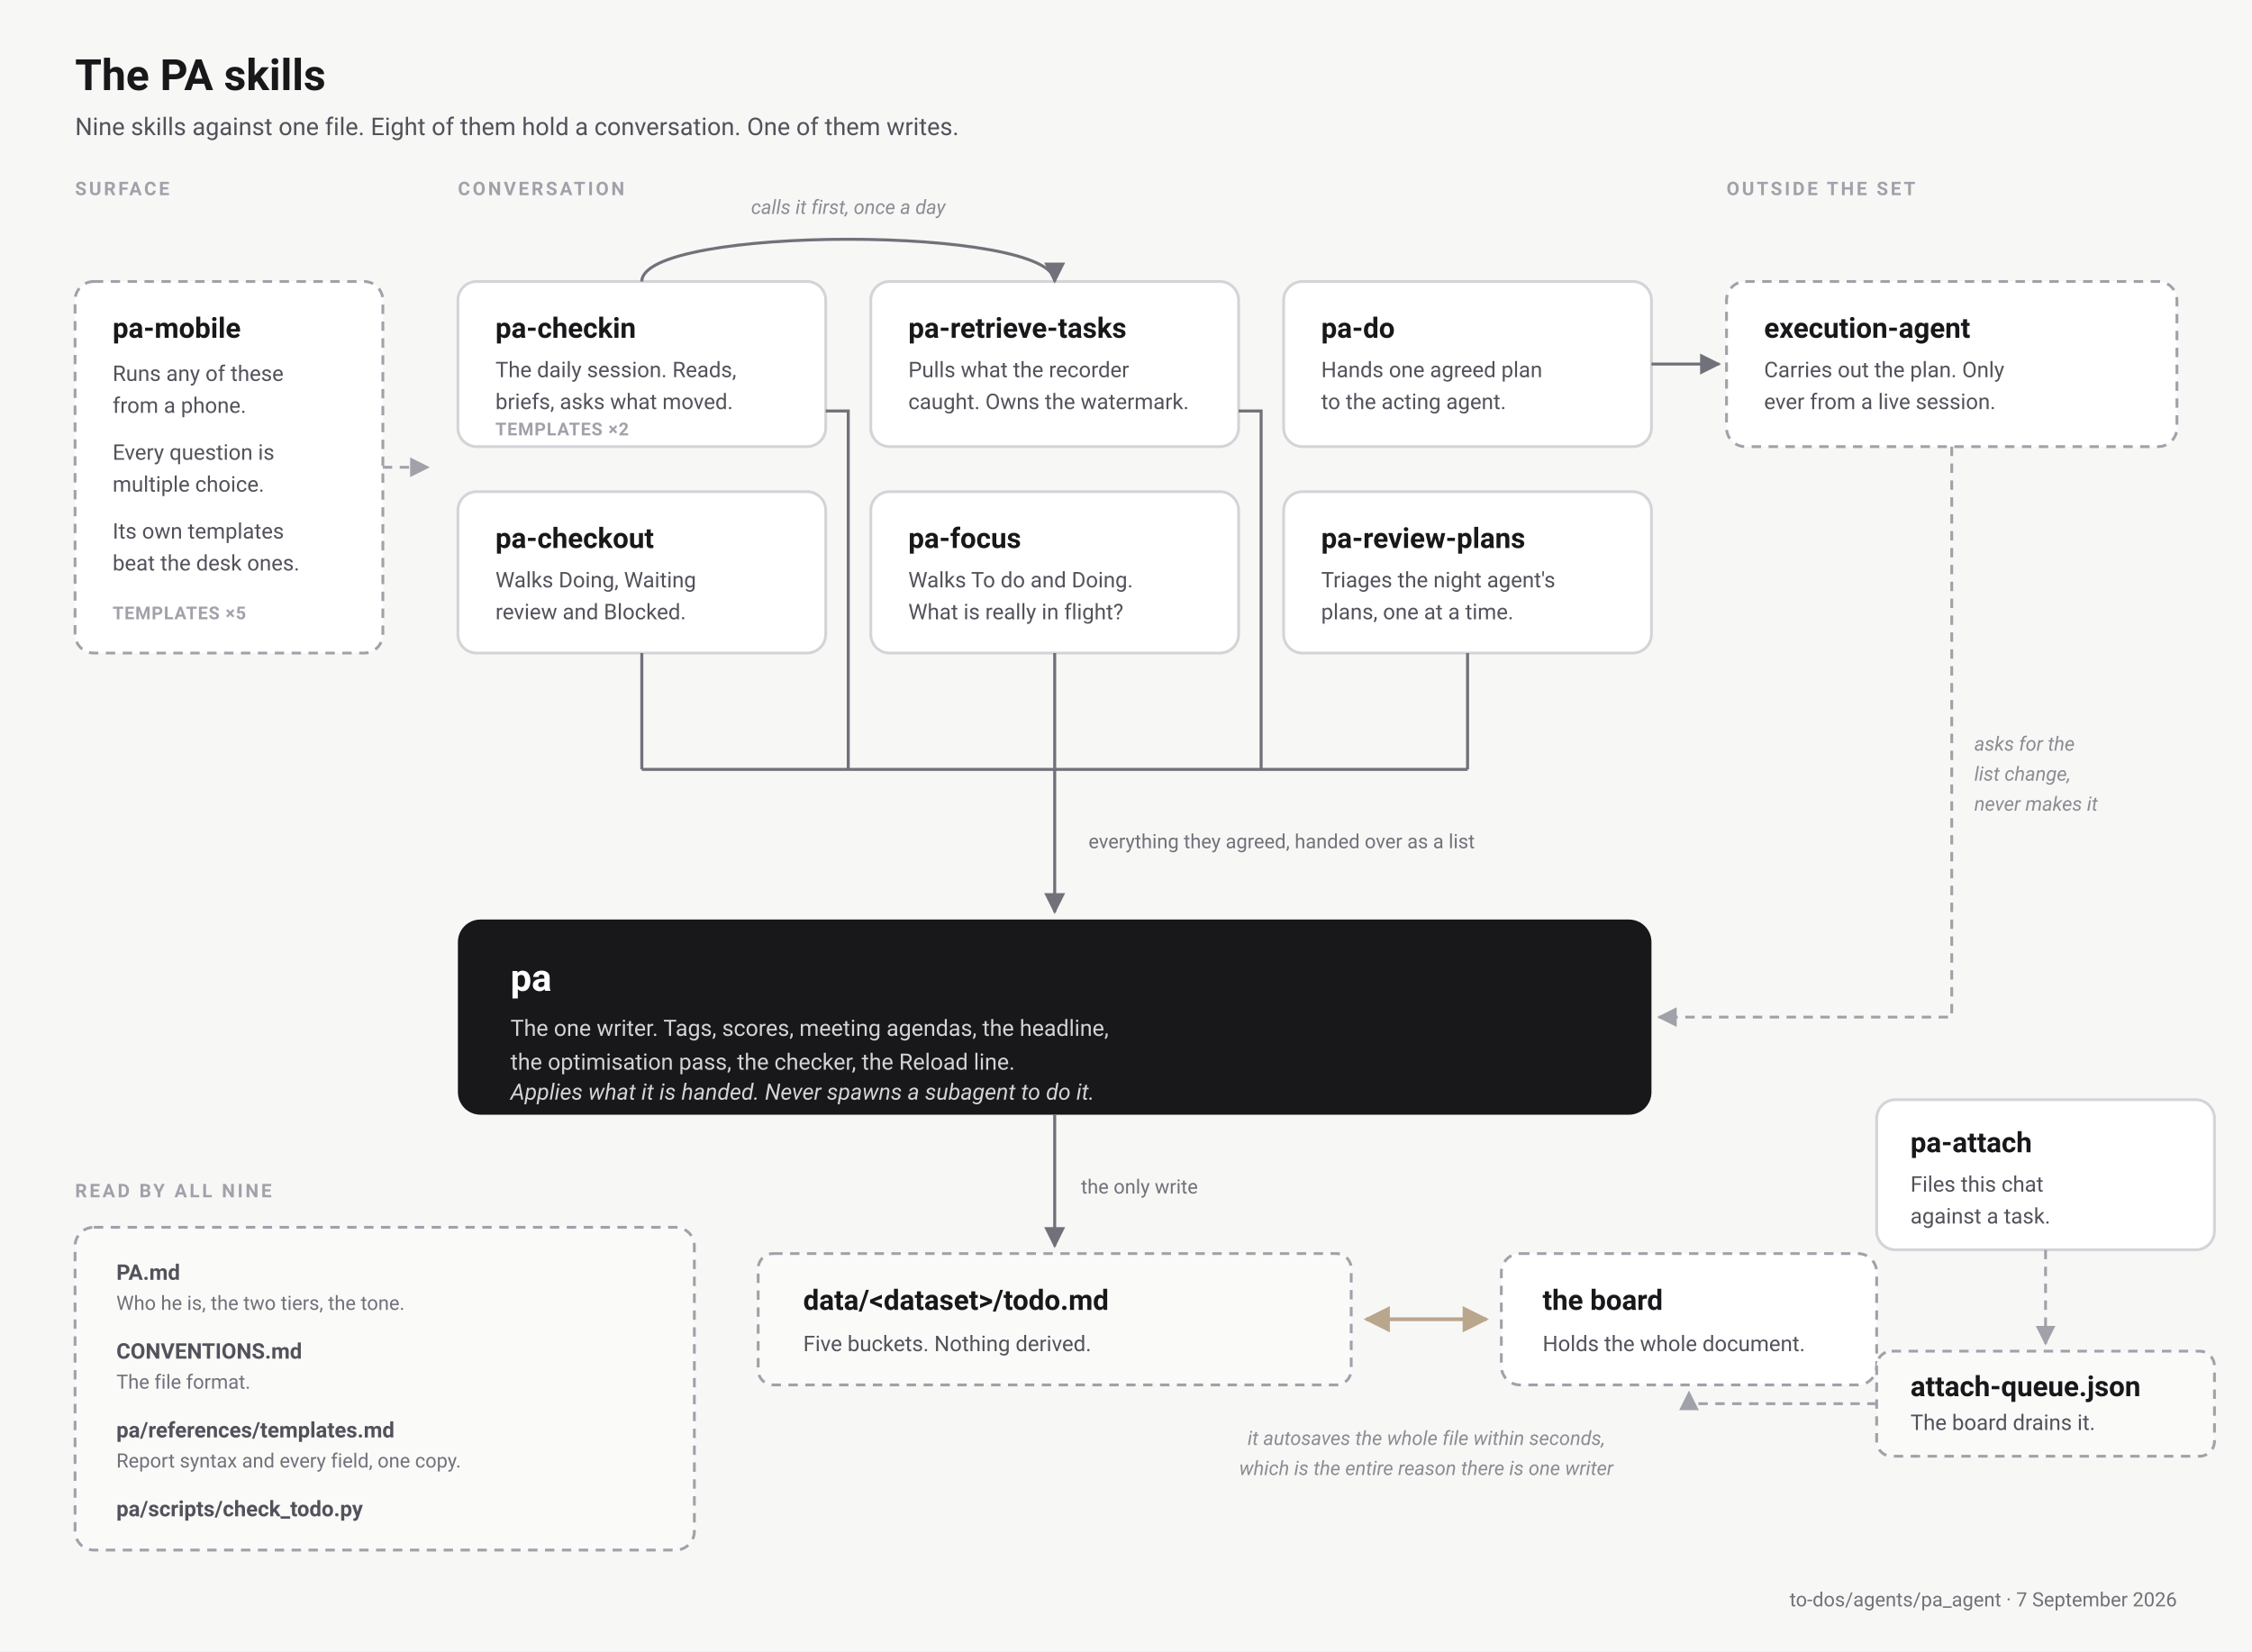
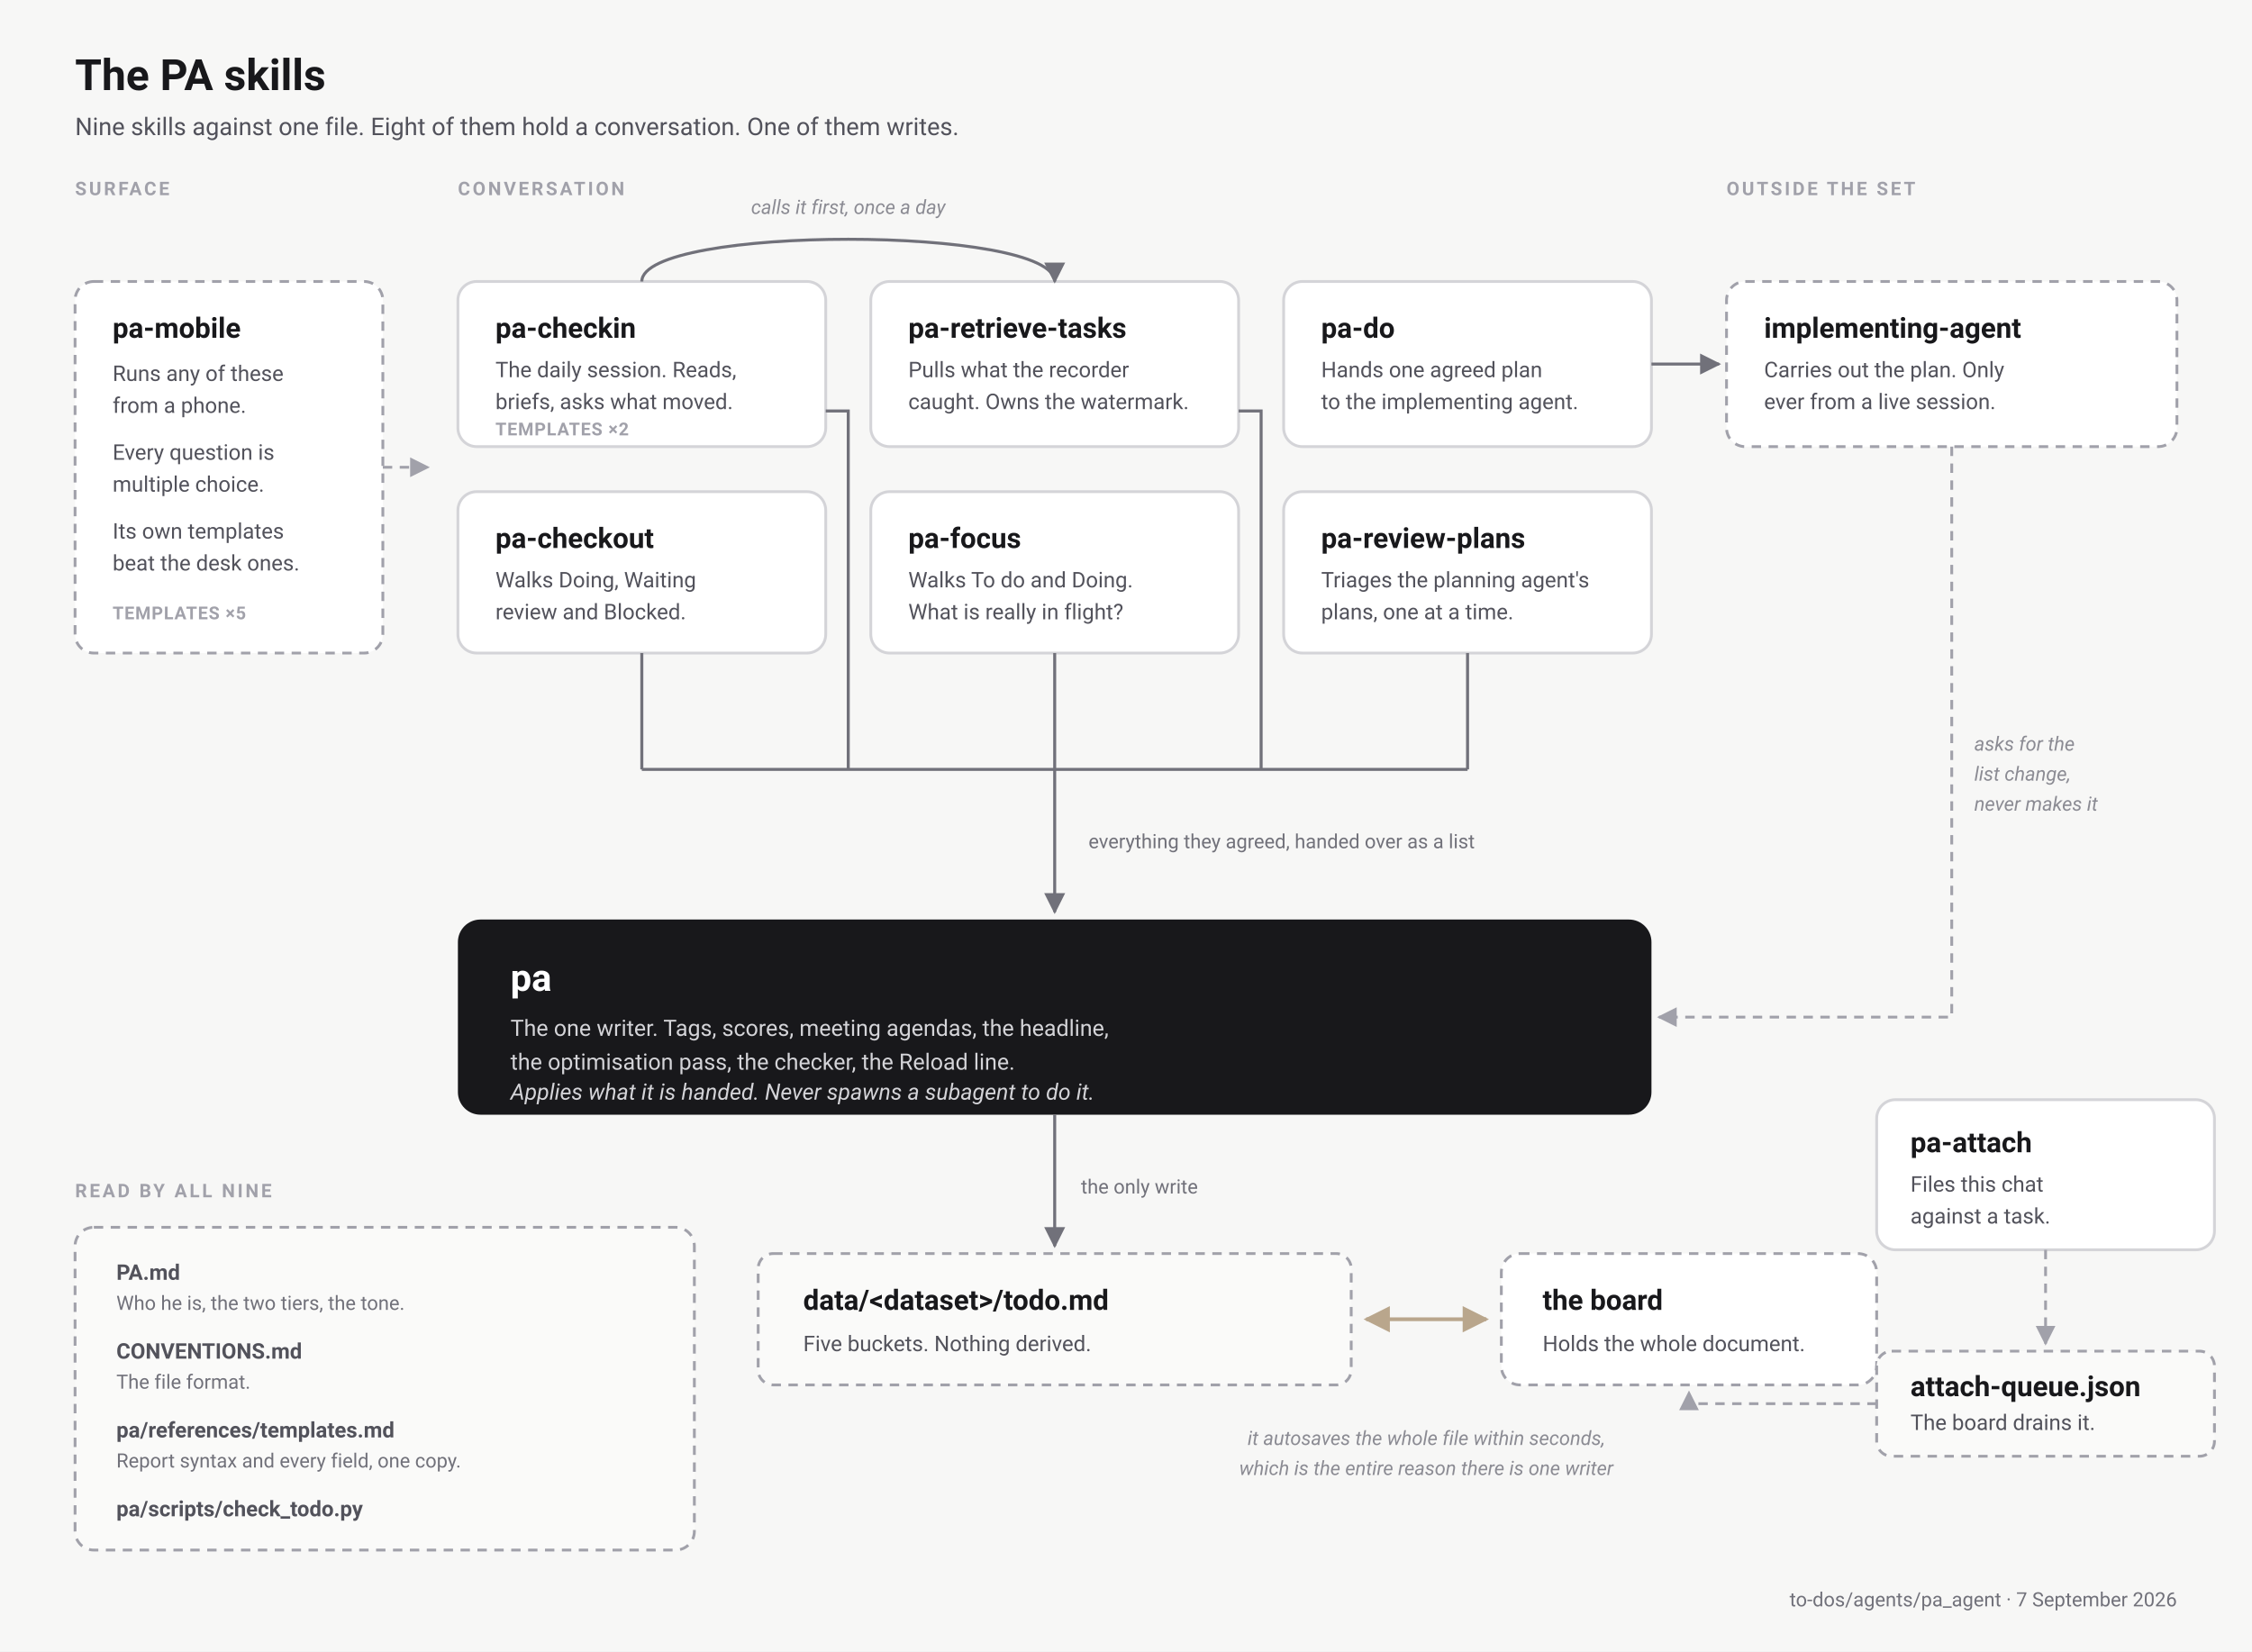
<svg xmlns="http://www.w3.org/2000/svg" viewBox="0 0 1200 880" width="1200" height="880" font-family="ui-sans-serif, -apple-system, 'Segoe UI', Roboto, Helvetica, Arial, sans-serif">
  <defs>
    <marker id="a" viewBox="0 0 10 10" refX="9" refY="5" markerWidth="7" markerHeight="7" orient="auto-start-reverse">
      <path d="M0,0 L10,5 L0,10 z" fill="#71717a" />
    </marker>
    <marker id="aw" viewBox="0 0 10 10" refX="9" refY="5" markerWidth="7" markerHeight="7" orient="auto-start-reverse">
      <path d="M0,0 L10,5 L0,10 z" fill="#b9a68c" />
    </marker>
    <marker id="ad" viewBox="0 0 10 10" refX="9" refY="5" markerWidth="7" markerHeight="7" orient="auto-start-reverse">
      <path d="M0,0 L10,5 L0,10 z" fill="#a1a1aa" />
    </marker>
    <style>
      .card  { fill:#ffffff; stroke:#d4d4d8; stroke-width:1.5; }
      .file  { fill:#fafaf9; stroke:#a1a1aa; stroke-width:1.5; stroke-dasharray:5 4; }
      .ghost { fill:#ffffff; stroke:#a1a1aa; stroke-width:1.5; stroke-dasharray:5 4; }
      .hub   { fill:#18181b; }
      .name  { font-size:15px; font-weight:650; fill:#18181b; }
      .namew { font-size:20px; font-weight:650; fill:#ffffff; }
      .sub   { font-size:11.5px; fill:#52525b; }
      .subw  { font-size:12px; fill:#d4d4d8; }
      .lbl   { font-size:10.5px; fill:#71717a; }
      .lbli  { font-size:10.5px; fill:#8b8b93; font-style:italic; }
      .ttl   { font-size:23px; font-weight:680; fill:#18181b; }
      .dek   { font-size:13px; fill:#52525b; }
      .kick  { font-size:10px; font-weight:700; fill:#a1a1aa; letter-spacing:1.3px; }
      .flow  { stroke:#71717a; stroke-width:1.6; fill:none; }
      .flowd { stroke:#a1a1aa; stroke-width:1.5; fill:none; stroke-dasharray:5 4; }
      .tag   { font-size:9.5px; font-weight:650; fill:#a1a1aa; letter-spacing:.4px; }
    </style>
  </defs>
  <rect width="1200" height="880" fill="#f7f7f6" />
  <text class="ttl" x="40" y="48">The PA skills</text>
  <text class="dek" x="40" y="72">Nine skills against one file. Eight of them hold a conversation. One of them writes.</text>
  <text class="kick" x="40" y="104">SURFACE</text>
  <text class="kick" x="244" y="104">CONVERSATION</text>
  <text class="kick" x="920" y="104">OUTSIDE THE SET</text>
  <rect class="ghost" x="40" y="150" width="164" height="198" rx="10" />
  <text class="name" x="60" y="180">pa-mobile</text>
  <text class="sub" x="60" y="203">Runs any of these</text>
  <text class="sub" x="60" y="220">from a phone.</text>
  <text class="sub" x="60" y="245">Every question is</text>
  <text class="sub" x="60" y="262">multiple choice.</text>
  <text class="sub" x="60" y="287">Its own templates</text>
  <text class="sub" x="60" y="304">beat the desk ones.</text>
  <text class="tag" x="60" y="330">TEMPLATES ×5</text>
  <path class="flowd" d="M204 249 H228" marker-end="url(#ad)" />
  <rect class="card" x="244" y="150" width="196" height="88" rx="10" />
  <text class="name" x="264" y="180">pa-checkin</text>
  <text class="sub" x="264" y="201">The daily session. Reads,</text>
  <text class="sub" x="264" y="218">briefs, asks what moved.</text>
  <text class="tag" x="264" y="232">TEMPLATES ×2</text>
  <rect class="card" x="464" y="150" width="196" height="88" rx="10" />
  <text class="name" x="484" y="180">pa-retrieve-tasks</text>
  <text class="sub" x="484" y="201">Pulls what the recorder</text>
  <text class="sub" x="484" y="218">caught. Owns the watermark.</text>
  <rect class="card" x="684" y="150" width="196" height="88" rx="10" />
  <text class="name" x="704" y="180">pa-do</text>
  <text class="sub" x="704" y="201">Hands one agreed plan</text>
-   <text class="sub" x="704" y="218">to the acting agent.</text>
+   <text class="sub" x="704" y="218">to the implementing agent.</text>
  <path class="flow" d="M342 150 C342 120, 562 120, 562 150" marker-end="url(#a)" />
  <text class="lbli" x="452" y="114" text-anchor="middle">calls it first, once a day</text>
  <rect class="card" x="244" y="262" width="196" height="86" rx="10" />
  <text class="name" x="264" y="292">pa-checkout</text>
  <text class="sub" x="264" y="313">Walks Doing, Waiting</text>
  <text class="sub" x="264" y="330">review and Blocked.</text>
  <rect class="card" x="464" y="262" width="196" height="86" rx="10" />
  <text class="name" x="484" y="292">pa-focus</text>
  <text class="sub" x="484" y="313">Walks To do and Doing.</text>
  <text class="sub" x="484" y="330">What is really in flight?</text>
  <rect class="card" x="684" y="262" width="196" height="86" rx="10" />
  <text class="name" x="704" y="292">pa-review-plans</text>
-   <text class="sub" x="704" y="313">Triages the night agent's</text>
+   <text class="sub" x="704" y="313">Triages the planning agent's</text>
  <text class="sub" x="704" y="330">plans, one at a time.</text>
  <rect class="ghost" x="920" y="150" width="240" height="88" rx="10" />
-   <text class="name" x="940" y="180">execution-agent</text>
+   <text class="name" x="940" y="180">implementing-agent</text>
  <text class="sub" x="940" y="201">Carries out the plan. Only</text>
  <text class="sub" x="940" y="218">ever from a live session.</text>
  <path class="flow" d="M880 194 H916" marker-end="url(#a)" />
  <path class="flowd" d="M1040 238 V542 H884" marker-end="url(#ad)" />
  <text class="lbli" x="1052" y="400">asks for the</text>
  <text class="lbli" x="1052" y="416">list change,</text>
  <text class="lbli" x="1052" y="432">never makes it</text>
  <path class="flow" d="M440 219 H452 V410" />
  <path class="flow" d="M660 219 H672 V410" />
  <path class="flow" d="M342 348 V410" />
  <path class="flow" d="M562 348 V410" />
  <path class="flow" d="M782 348 V410" />
  <path class="flow" d="M342 410 H782" />
  <path class="flow" d="M562 410 V486" marker-end="url(#a)" />
  <text class="lbl" x="580" y="452">everything they agreed, handed over as a list</text>
  <rect class="hub" x="244" y="490" width="636" height="104" rx="12" />
  <text class="namew" x="272" y="528">pa</text>
  <text class="subw" x="272" y="552">The one writer. Tags, scores, meeting agendas, the headline,</text>
  <text class="subw" x="272" y="570">the optimisation pass, the checker, the Reload line.</text>
  <text class="subw" x="272" y="586" font-style="italic" fill="#9a9aa2">Applies what it is handed. Never spawns a subagent to do it.</text>
  <path class="flow" d="M562 594 V664" marker-end="url(#a)" />
  <text class="lbl" x="576" y="636">the only write</text>
  <rect class="file" x="404" y="668" width="316" height="70" rx="8" />
  <text class="name" x="428" y="698">data/&lt;dataset&gt;/todo.md</text>
  <text class="sub" x="428" y="720">Five buckets. Nothing derived.</text>
  <rect class="ghost" x="800" y="668" width="200" height="70" rx="10" />
  <text class="name" x="822" y="698">the board</text>
  <text class="sub" x="822" y="720">Holds the whole document.</text>
  <path d="M792 703 H728" stroke="#b9a68c" stroke-width="2" fill="none" marker-end="url(#aw)" marker-start="url(#aw)" />
  <text class="lbli" x="760" y="770" text-anchor="middle">it autosaves the whole file within seconds,</text>
  <text class="lbli" x="760" y="786" text-anchor="middle">which is the entire reason there is one writer</text>
  <rect class="card" x="1000" y="586" width="180" height="80" rx="10" />
  <text class="name" x="1018" y="614">pa-attach</text>
  <text class="sub" x="1018" y="635">Files this chat</text>
  <text class="sub" x="1018" y="652">against a task.</text>
  <rect class="file" x="1000" y="720" width="180" height="56" rx="8" />
  <text class="name" x="1018" y="744" font-size="13">attach-queue.json</text>
  <text class="sub" x="1018" y="762">The board drains it.</text>
  <path class="flowd" d="M1090 666 V716" marker-end="url(#ad)" />
  <path class="flowd" d="M1000 748 H900 V742" marker-end="url(#ad)" />
  <text class="kick" x="40" y="638">READ BY ALL NINE</text>
  <rect class="file" x="40" y="654" width="330" height="172" rx="10" />
  <text class="sub" x="62" y="682" font-weight="650" fill="#18181b">PA.md</text>
  <text class="lbl" x="62" y="698">Who he is, the two tiers, the tone.</text>
  <text class="sub" x="62" y="724" font-weight="650" fill="#18181b">CONVENTIONS.md</text>
  <text class="lbl" x="62" y="740">The file format.</text>
  <text class="sub" x="62" y="766" font-weight="650" fill="#18181b">pa/references/templates.md</text>
  <text class="lbl" x="62" y="782">Report syntax and every field, one copy.</text>
  <text class="sub" x="62" y="808" font-weight="650" fill="#18181b">pa/scripts/check_todo.py</text>
  <text class="lbl" x="1160" y="856" text-anchor="end">to-dos/agents/pa_agent · 7 September 2026</text>
</svg>
